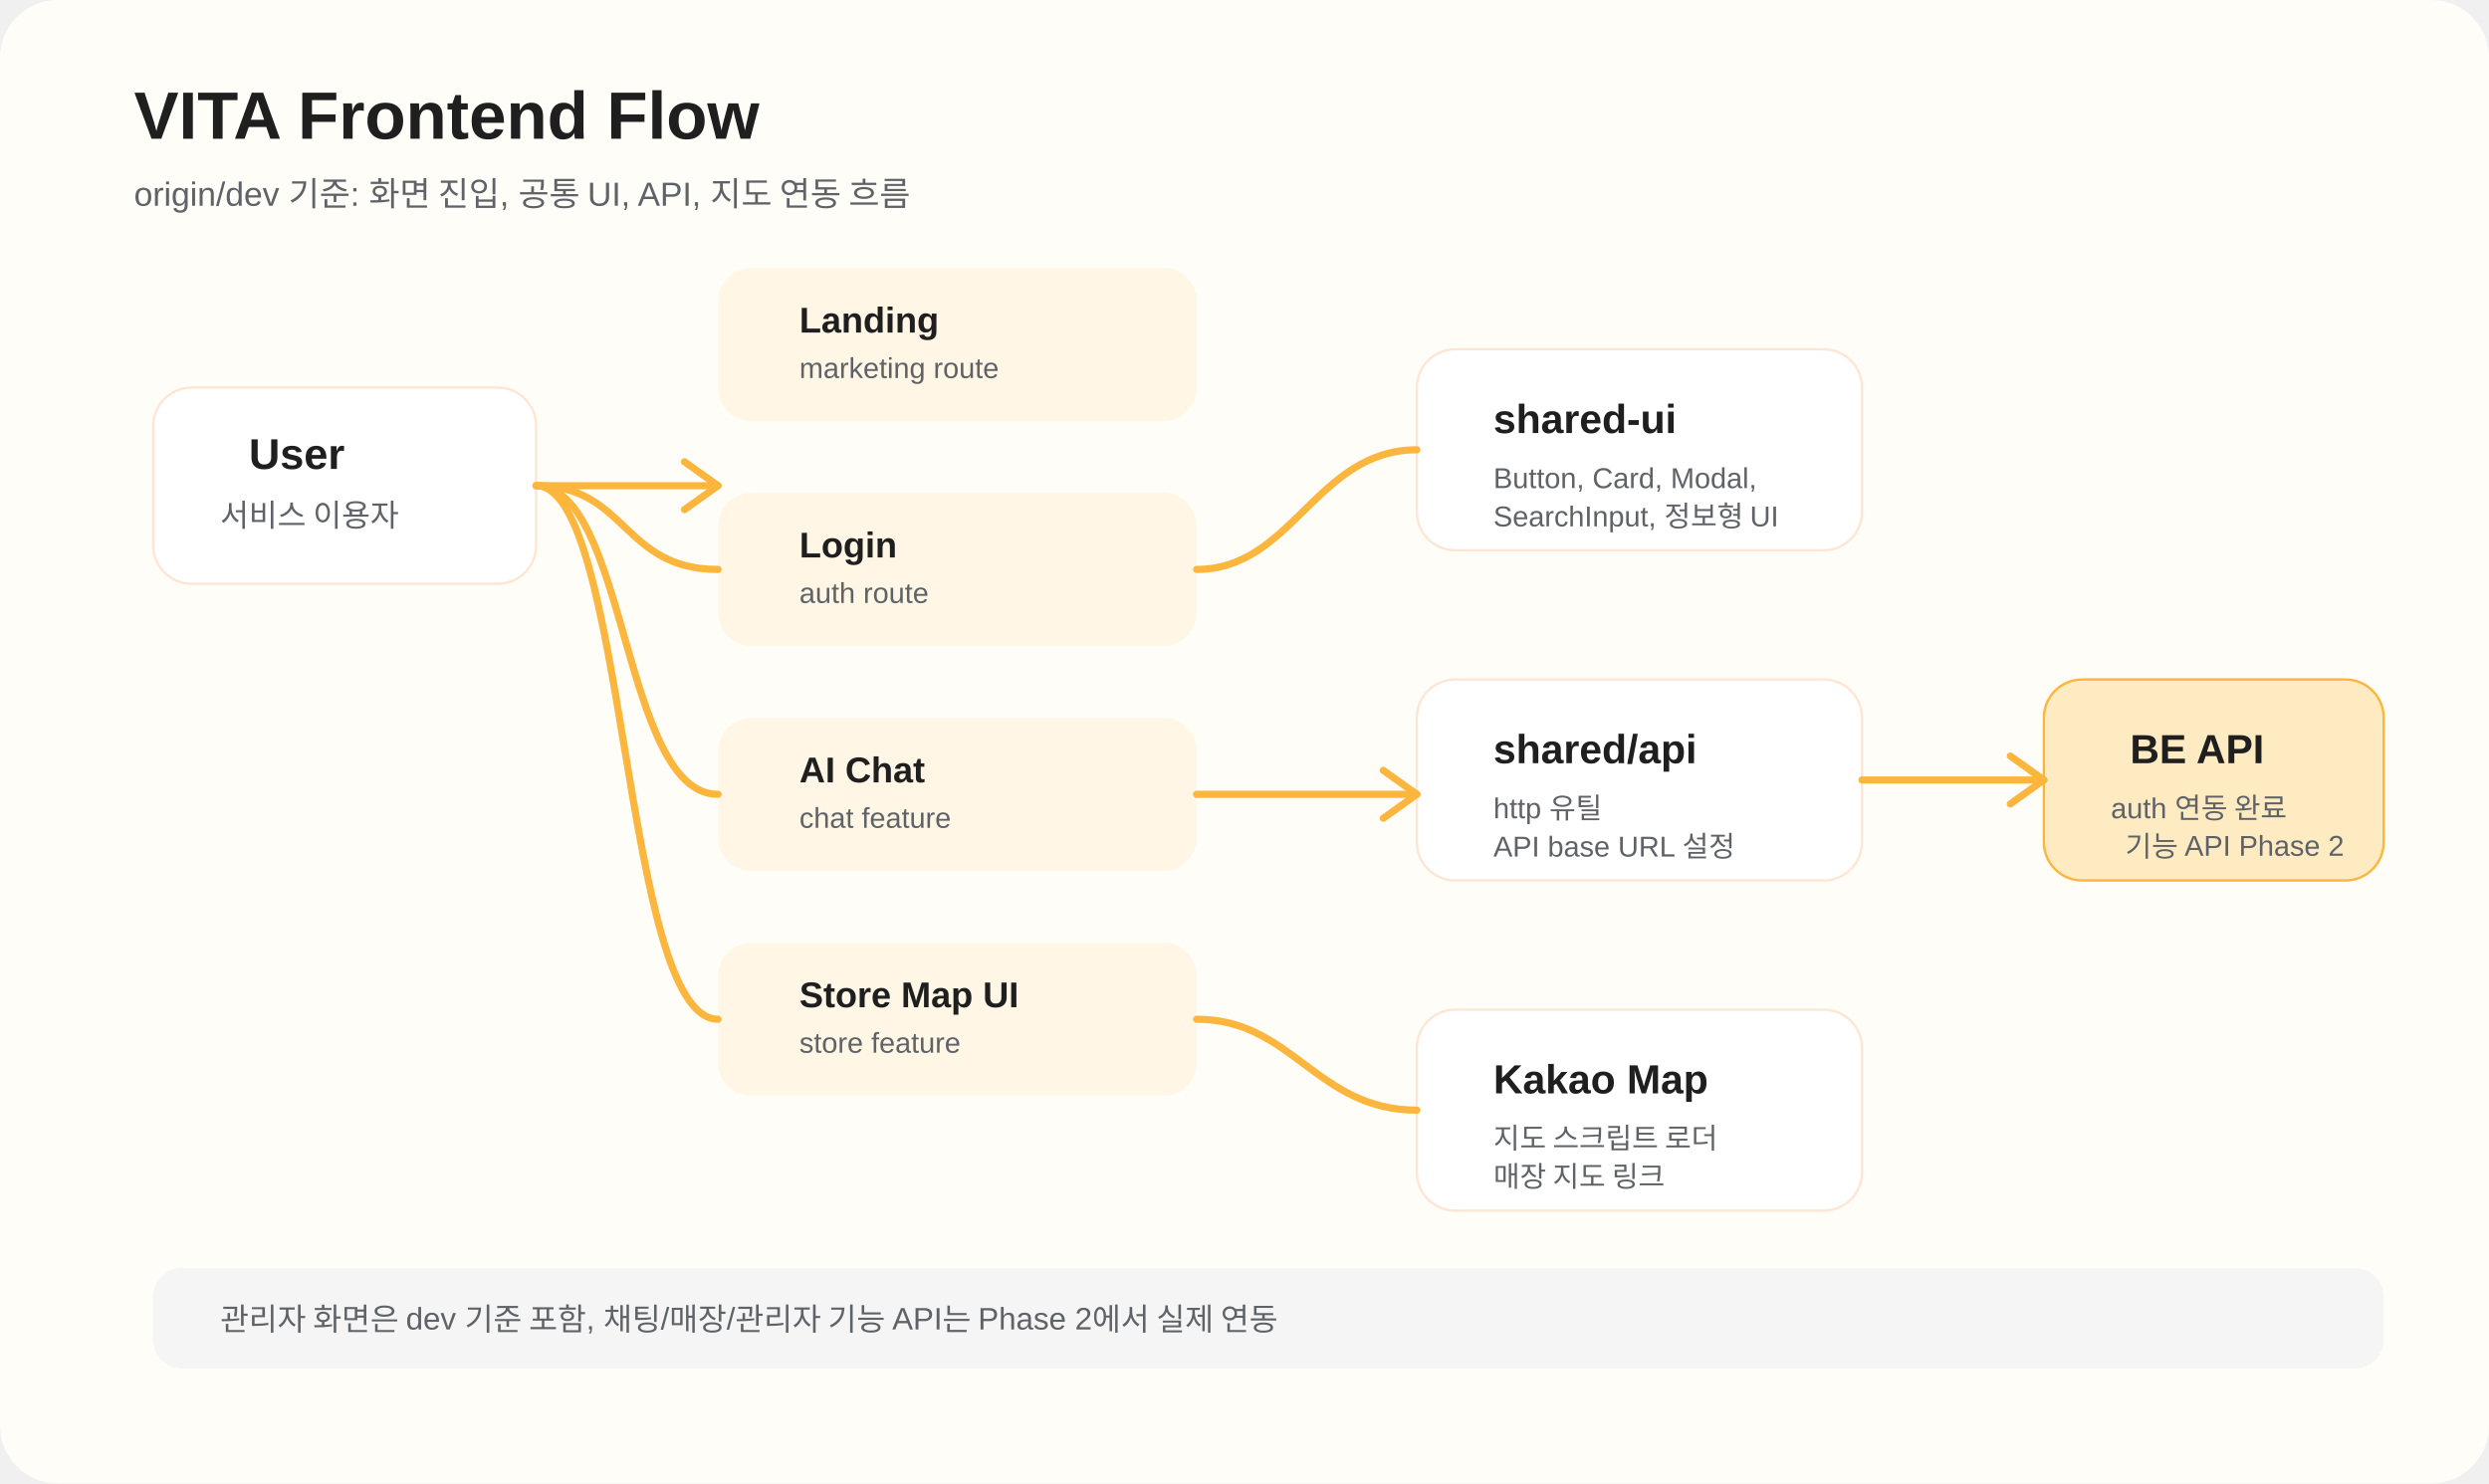
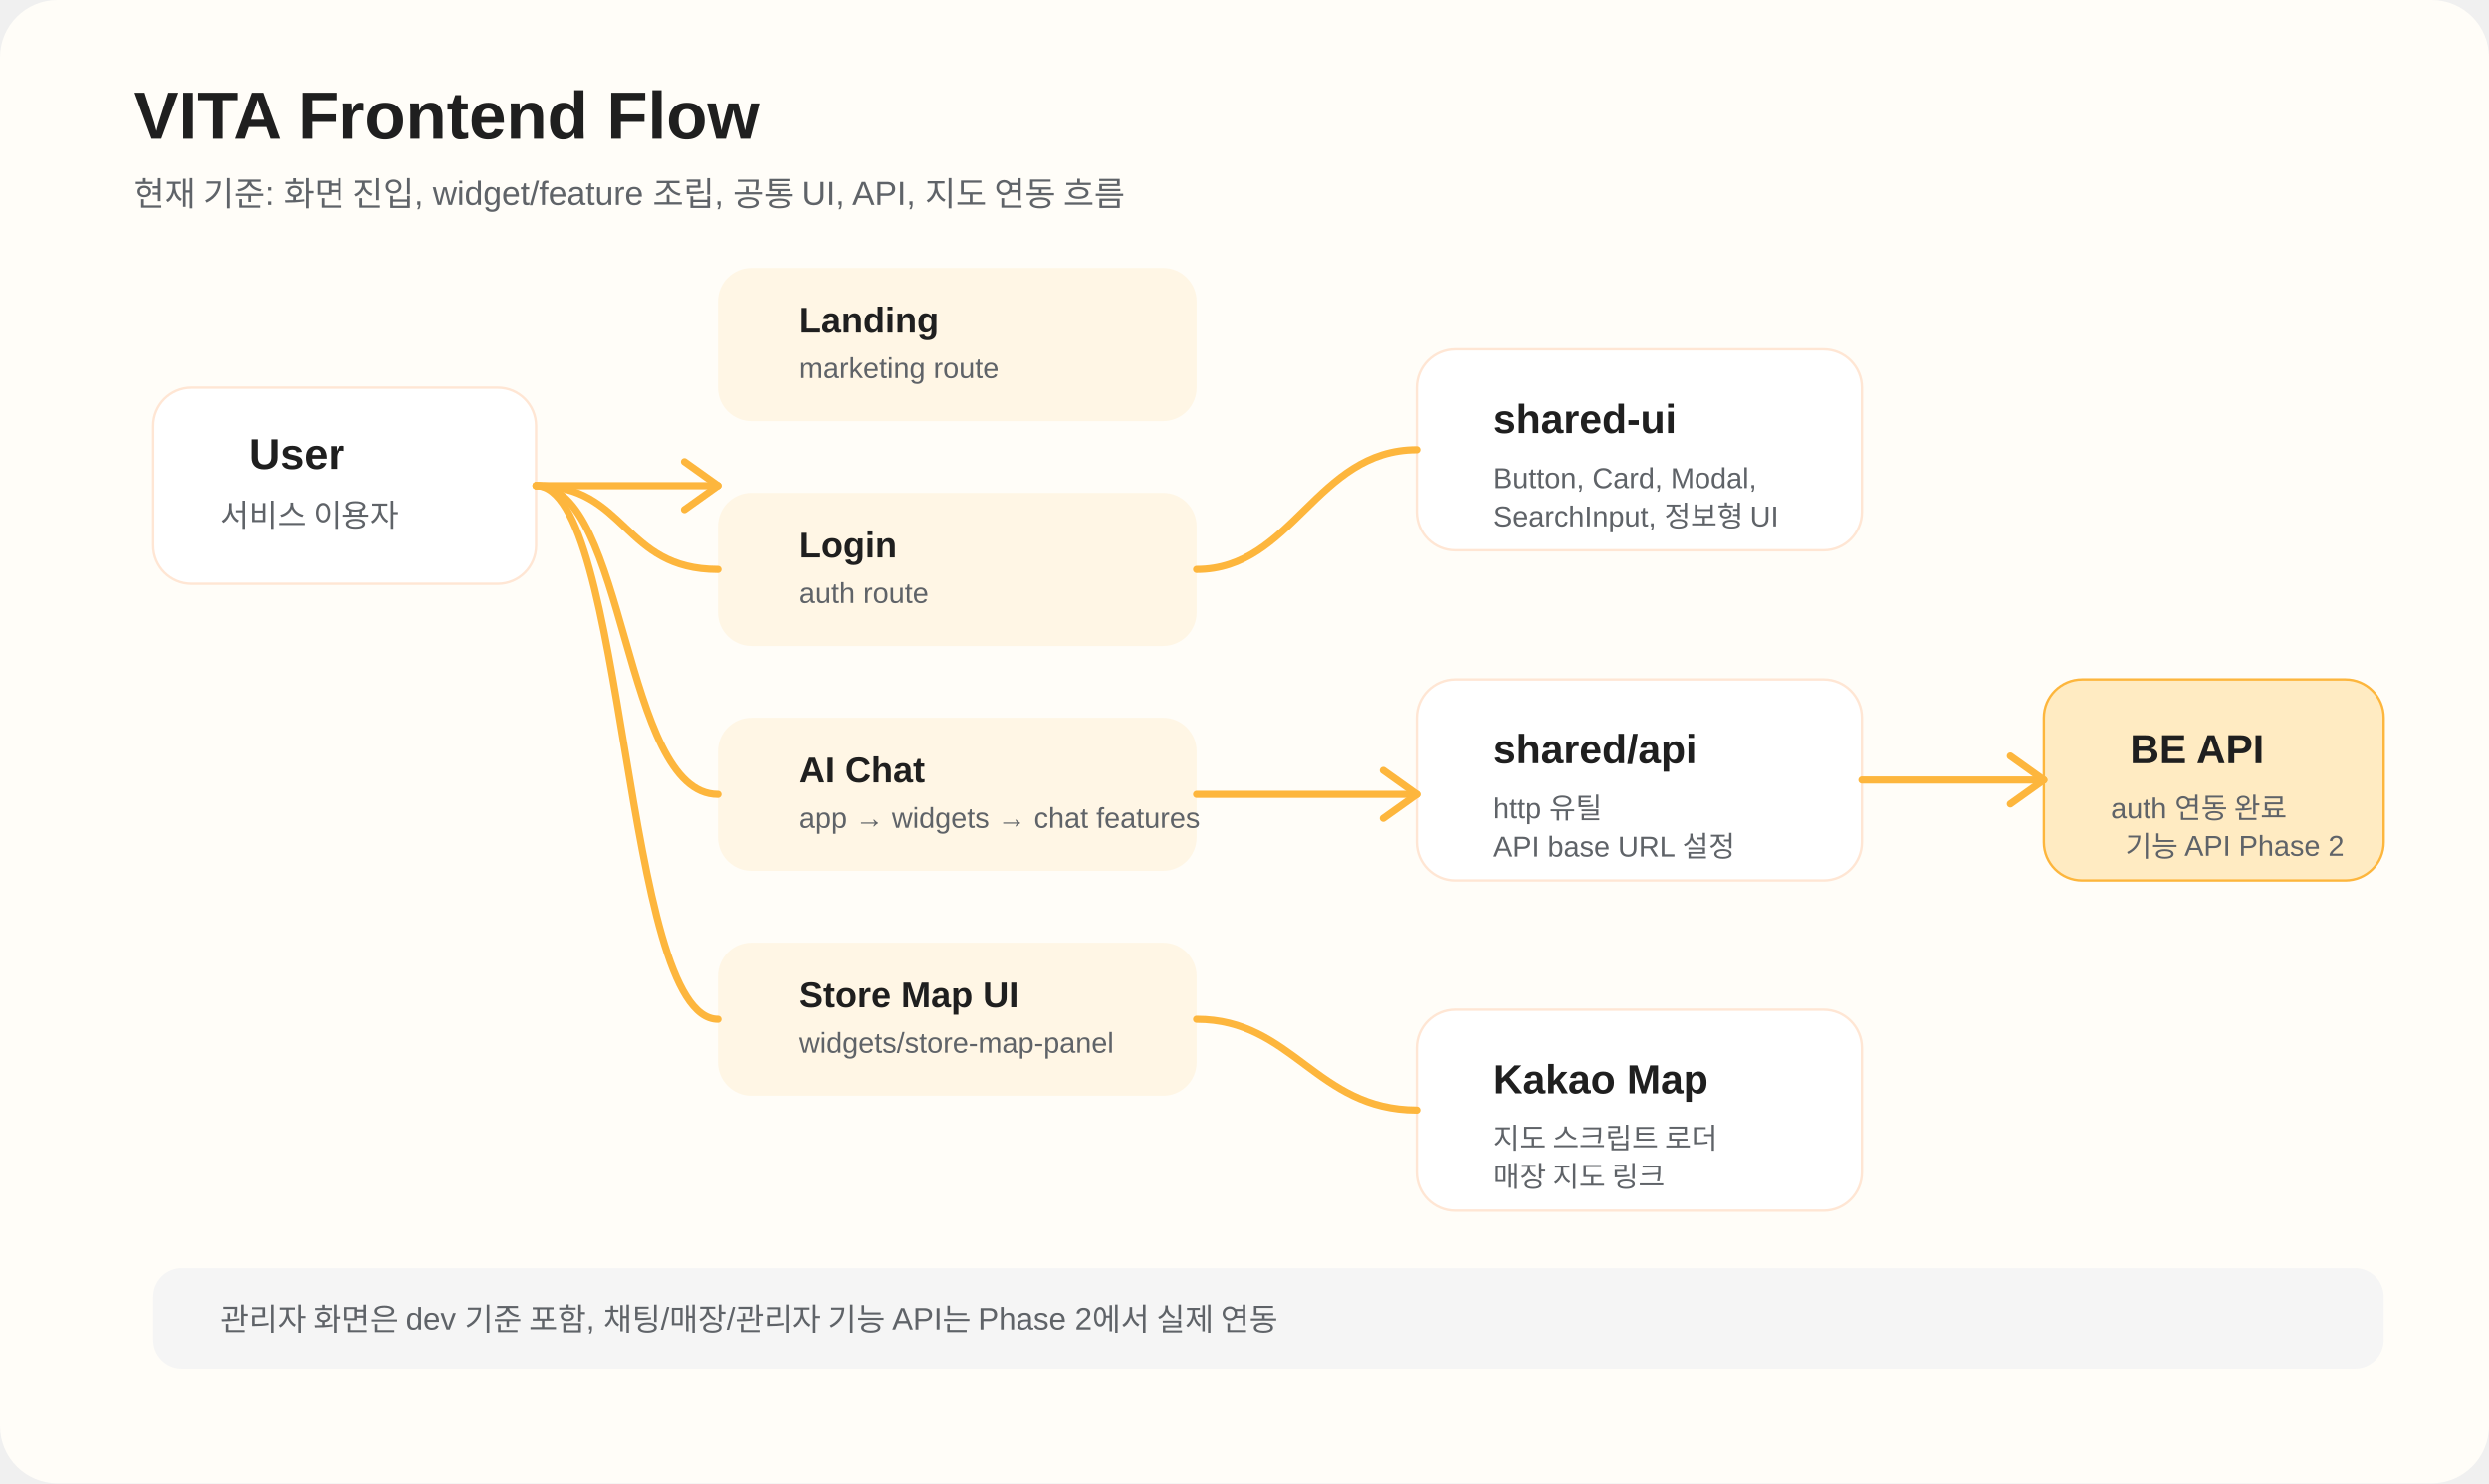
<svg xmlns="http://www.w3.org/2000/svg" width="1040" height="620" viewBox="0 0 1040 620" fill="none" role="img" aria-labelledby="title desc">
  <rect width="1040" height="620" rx="24" fill="#FFFDF8" />
  <text x="56" y="58" fill="#1F1F1F" font-family="Arial, sans-serif" font-size="28" font-weight="700">VITA Frontend Flow</text>
-   <text x="56" y="86" fill="#5F6368" font-family="Arial, sans-serif" font-size="14">origin/dev 기준: 화면 진입, 공통 UI, API, 지도 연동 흐름</text>
+   <text x="56" y="86" fill="#5F6368" font-family="Arial, sans-serif" font-size="14">현재 기준: 화면 진입, widget/feature 조립, 공통 UI, API, 지도 연동 흐름</text>
  <rect x="64" y="162" width="160" height="82" rx="16" fill="#FFFFFF" stroke="#FFE6D4" />
  <text x="104" y="196" fill="#1F1F1F" font-family="Arial, sans-serif" font-size="18" font-weight="700">User</text>
  <text x="92" y="220" fill="#5F6368" font-family="Arial, sans-serif" font-size="13">서비스 이용자</text>
  <rect x="300" y="112" width="200" height="64" rx="14" fill="#FFF6E5" />
  <text x="334" y="139" fill="#1F1F1F" font-family="Arial, sans-serif" font-size="15" font-weight="700">Landing</text>
  <text x="334" y="158" fill="#5F6368" font-family="Arial, sans-serif" font-size="12">marketing route</text>
  <rect x="300" y="206" width="200" height="64" rx="14" fill="#FFF6E5" />
  <text x="334" y="233" fill="#1F1F1F" font-family="Arial, sans-serif" font-size="15" font-weight="700">Login</text>
  <text x="334" y="252" fill="#5F6368" font-family="Arial, sans-serif" font-size="12">auth route</text>
  <rect x="300" y="300" width="200" height="64" rx="14" fill="#FFF6E5" />
  <text x="334" y="327" fill="#1F1F1F" font-family="Arial, sans-serif" font-size="15" font-weight="700">AI Chat</text>
-   <text x="334" y="346" fill="#5F6368" font-family="Arial, sans-serif" font-size="12">chat feature</text>
+   <text x="334" y="346" fill="#5F6368" font-family="Arial, sans-serif" font-size="12">app → widgets → chat features</text>
  <rect x="300" y="394" width="200" height="64" rx="14" fill="#FFF6E5" />
  <text x="334" y="421" fill="#1F1F1F" font-family="Arial, sans-serif" font-size="15" font-weight="700">Store Map UI</text>
-   <text x="334" y="440" fill="#5F6368" font-family="Arial, sans-serif" font-size="12">store feature</text>
+   <text x="334" y="440" fill="#5F6368" font-family="Arial, sans-serif" font-size="12">widgets/store-map-panel</text>
  <rect x="592" y="146" width="186" height="84" rx="16" fill="#FFFFFF" stroke="#FFE6D4" />
  <text x="624" y="181" fill="#1F1F1F" font-family="Arial, sans-serif" font-size="17" font-weight="700">shared-ui</text>
  <text x="624" y="204" fill="#5F6368" font-family="Arial, sans-serif" font-size="12">Button, Card, Modal,</text>
  <text x="624" y="220" fill="#5F6368" font-family="Arial, sans-serif" font-size="12">SearchInput, 정보형 UI</text>
  <rect x="592" y="284" width="186" height="84" rx="16" fill="#FFFFFF" stroke="#FFE6D4" />
  <text x="624" y="319" fill="#1F1F1F" font-family="Arial, sans-serif" font-size="17" font-weight="700">shared/api</text>
  <text x="624" y="342" fill="#5F6368" font-family="Arial, sans-serif" font-size="12">http 유틸</text>
  <text x="624" y="358" fill="#5F6368" font-family="Arial, sans-serif" font-size="12">API base URL 설정</text>
  <rect x="592" y="422" width="186" height="84" rx="16" fill="#FFFFFF" stroke="#FFE6D4" />
  <text x="624" y="457" fill="#1F1F1F" font-family="Arial, sans-serif" font-size="17" font-weight="700">Kakao Map</text>
  <text x="624" y="480" fill="#5F6368" font-family="Arial, sans-serif" font-size="12">지도 스크립트 로더</text>
  <text x="624" y="496" fill="#5F6368" font-family="Arial, sans-serif" font-size="12">매장 지도 링크</text>
  <rect x="854" y="284" width="142" height="84" rx="16" fill="#FFEBC2" stroke="#FDB63D" />
  <text x="890" y="319" fill="#1F1F1F" font-family="Arial, sans-serif" font-size="17" font-weight="700">BE API</text>
  <text x="882" y="342" fill="#5F6368" font-family="Arial, sans-serif" font-size="12">auth 연동 완료</text>
  <text x="888" y="358" fill="#5F6368" font-family="Arial, sans-serif" font-size="12">기능 API Phase 2</text>
  <path d="M224 203H300" stroke="#FDB63D" stroke-width="3" stroke-linecap="round" />
  <path d="M286 193L300 203L286 213" stroke="#FDB63D" stroke-width="3" stroke-linecap="round" stroke-linejoin="round" />
  <path d="M224 203C262 203 260 238 300 238" stroke="#FDB63D" stroke-width="3" stroke-linecap="round" />
  <path d="M224 203C262 203 260 332 300 332" stroke="#FDB63D" stroke-width="3" stroke-linecap="round" />
  <path d="M224 203C262 203 260 426 300 426" stroke="#FDB63D" stroke-width="3" stroke-linecap="round" />
  <path d="M500 238C540 238 550 188 592 188" stroke="#FDB63D" stroke-width="3" stroke-linecap="round" />
  <path d="M500 332H592" stroke="#FDB63D" stroke-width="3" stroke-linecap="round" />
  <path d="M578 322L592 332L578 342" stroke="#FDB63D" stroke-width="3" stroke-linecap="round" stroke-linejoin="round" />
  <path d="M500 426C540 426 550 464 592 464" stroke="#FDB63D" stroke-width="3" stroke-linecap="round" />
  <path d="M778 326H854" stroke="#FDB63D" stroke-width="3" stroke-linecap="round" />
  <path d="M840 316L854 326L840 336" stroke="#FDB63D" stroke-width="3" stroke-linecap="round" stroke-linejoin="round" />
  <rect x="64" y="530" width="932" height="42" rx="12" fill="#F5F5F5" />
  <text x="92" y="556" fill="#5F6368" font-family="Arial, sans-serif" font-size="13">관리자 화면은 dev 기준 포함, 채팅/매장/관리자 기능 API는 Phase 2에서 실제 연동</text>
</svg>
